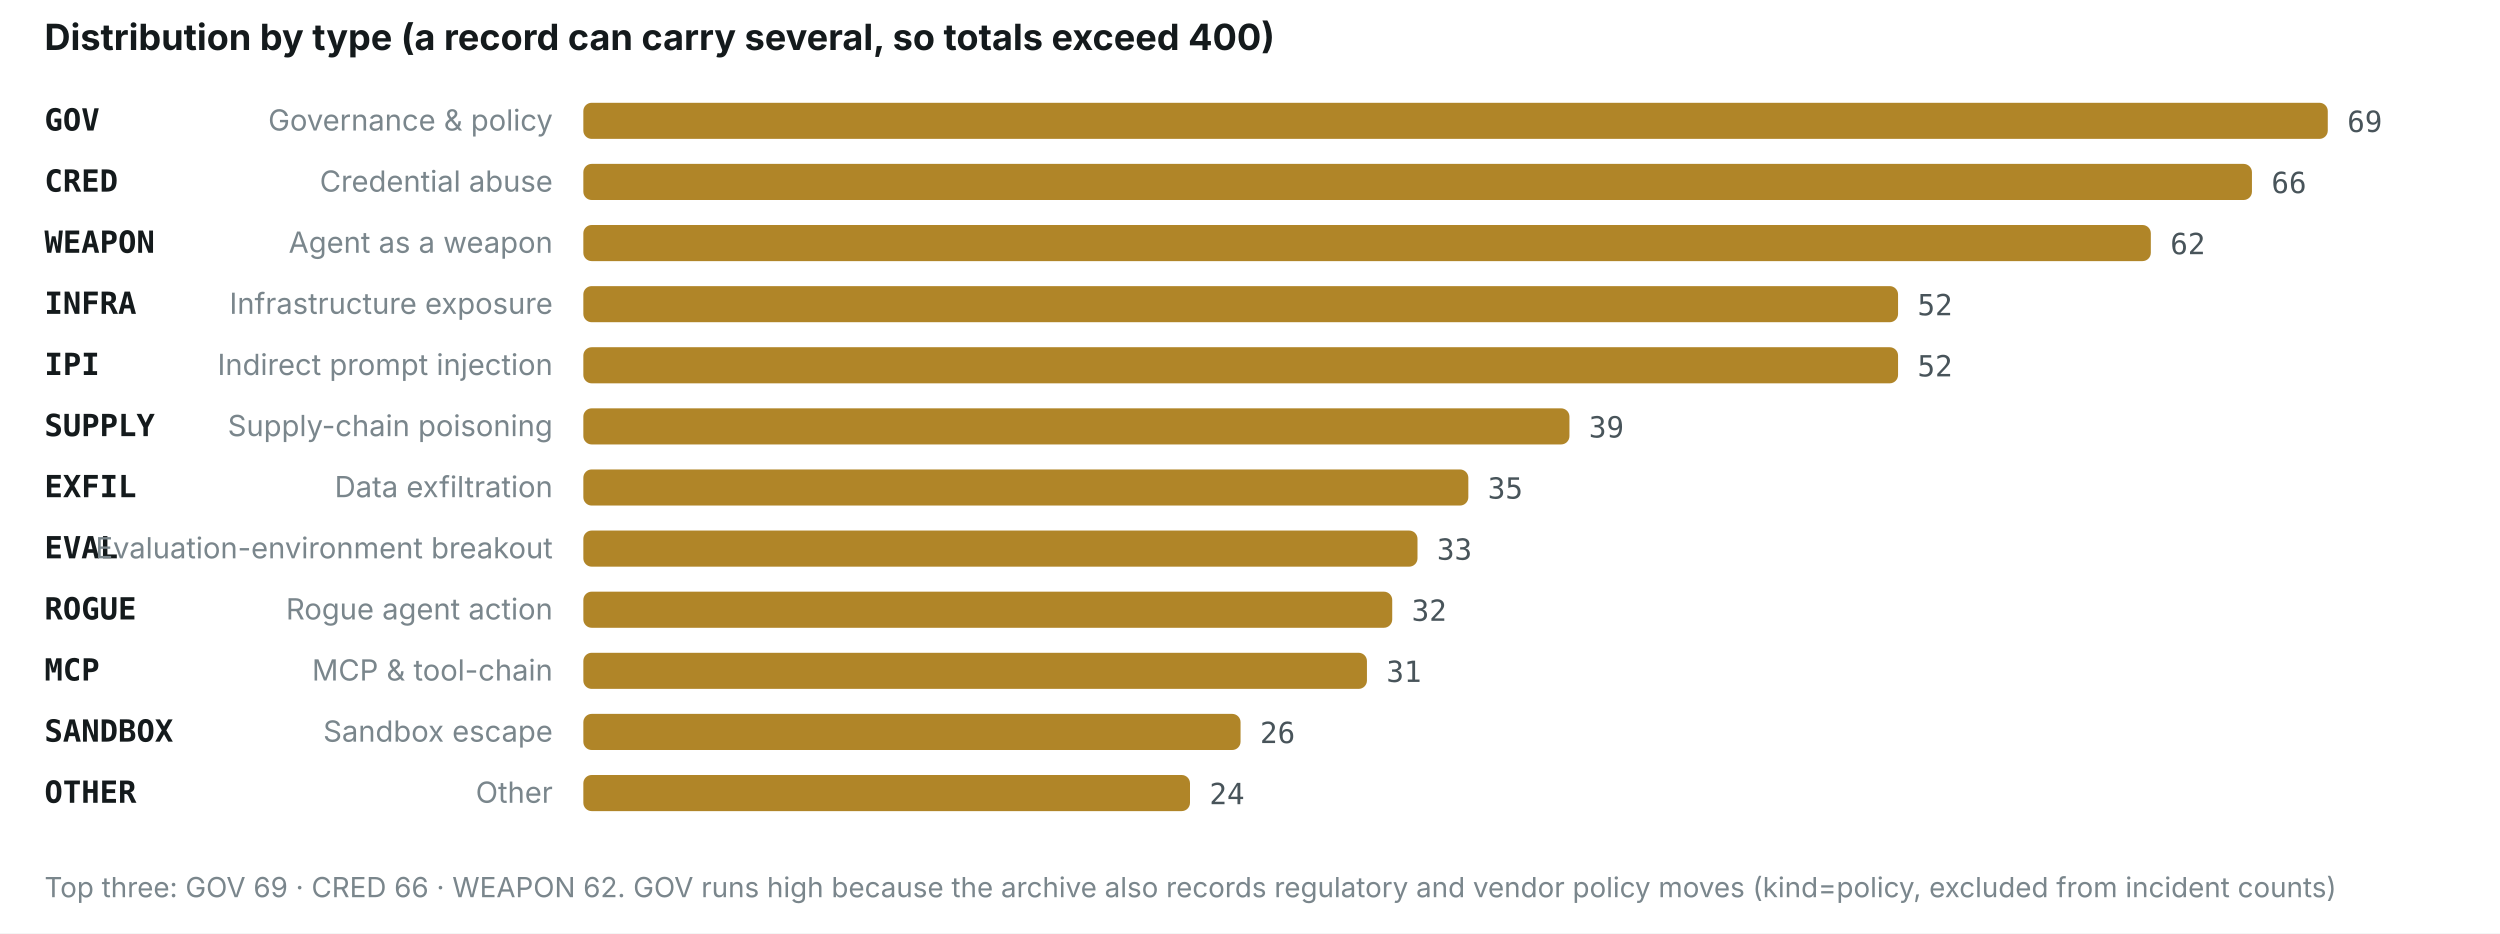
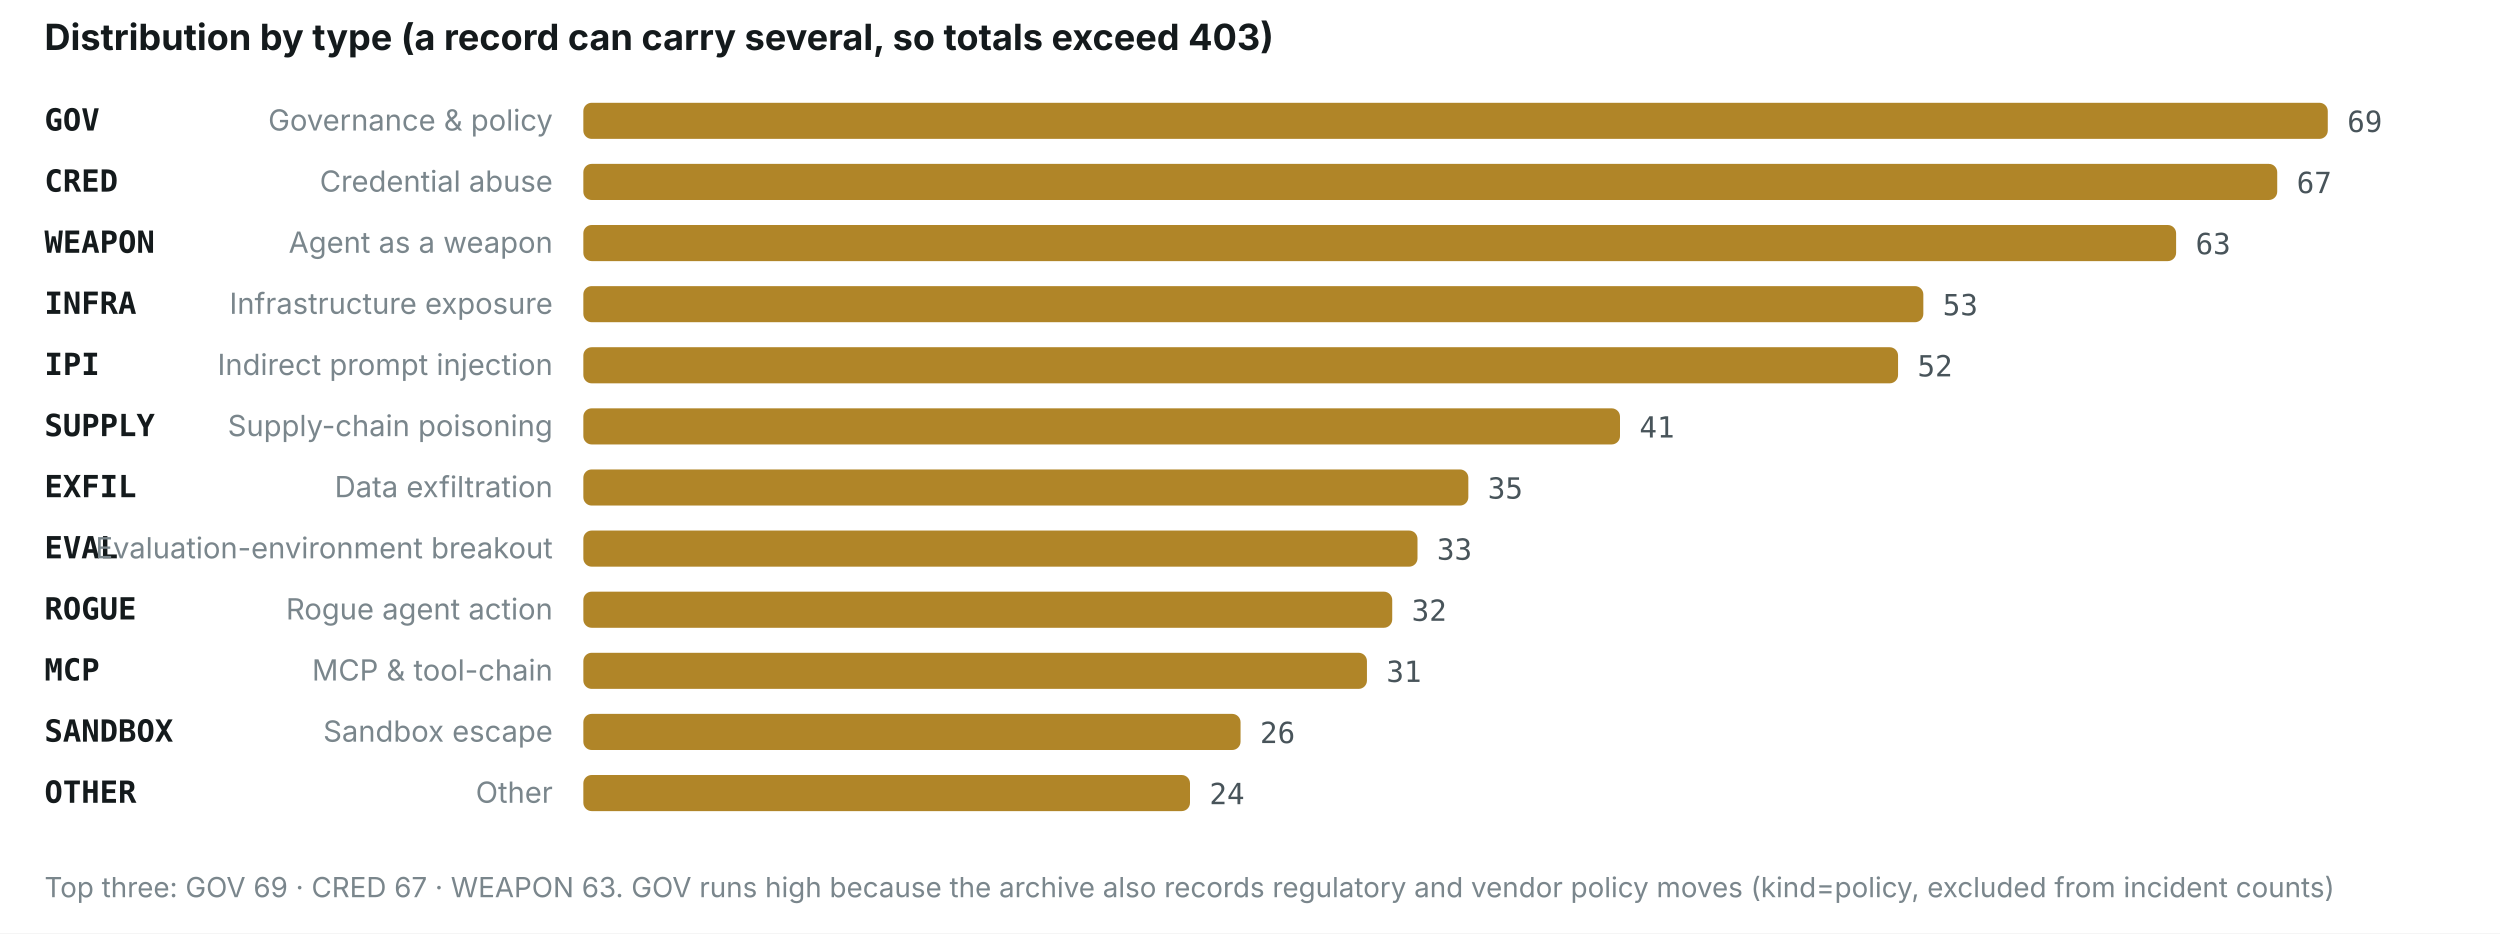
<svg xmlns="http://www.w3.org/2000/svg" viewBox="0 0 900 336" width="900" height="336" role="img" font-family="ui-sans-serif,-apple-system,'Segoe UI','PingFang SC','Microsoft YaHei',sans-serif">
  <rect width="900" height="336" fill="#FFFFFF" />
-   <text x="16" y="18" font-size="13" font-weight="700" fill="#141A1C">Distribution by type (a record can carry several, so totals exceed 400)</text>
+   <text x="16" y="18" font-size="13" font-weight="700" fill="#141A1C">Distribution by type (a record can carry several, so totals exceed 403)</text>
  <text x="16" y="47" font-size="11" fill="#141A1C" font-family="ui-monospace,'SF Mono','Cascadia Mono','Consolas',monospace" font-weight="600">GOV</text>
  <text x="199" y="47" font-size="10.5" text-anchor="end" fill="#7A868C">Governance &amp; policy</text>
  <rect x="210" y="37" width="628.0" height="13" rx="3" fill="#B08528" />
  <text x="845.0" y="47.5" font-size="10.5" fill="#48545A" font-family="ui-monospace,'SF Mono','Cascadia Mono','Consolas',monospace">69</text>
  <text x="16" y="69" font-size="11" fill="#141A1C" font-family="ui-monospace,'SF Mono','Cascadia Mono','Consolas',monospace" font-weight="600">CRED</text>
  <text x="199" y="69" font-size="10.5" text-anchor="end" fill="#7A868C">Credential abuse</text>
-   <rect x="210" y="59" width="600.7" height="13" rx="3" fill="#B08528" />
-   <text x="817.7" y="69.5" font-size="10.5" fill="#48545A" font-family="ui-monospace,'SF Mono','Cascadia Mono','Consolas',monospace">66</text>
+   <rect x="210" y="59" width="609.8" height="13" rx="3" fill="#B08528" />
+   <text x="826.8" y="69.5" font-size="10.5" fill="#48545A" font-family="ui-monospace,'SF Mono','Cascadia Mono','Consolas',monospace">67</text>
  <text x="16" y="91" font-size="11" fill="#141A1C" font-family="ui-monospace,'SF Mono','Cascadia Mono','Consolas',monospace" font-weight="600">WEAPON</text>
  <text x="199" y="91" font-size="10.5" text-anchor="end" fill="#7A868C">Agent as a weapon</text>
-   <rect x="210" y="81" width="564.3" height="13" rx="3" fill="#B08528" />
-   <text x="781.3" y="91.5" font-size="10.5" fill="#48545A" font-family="ui-monospace,'SF Mono','Cascadia Mono','Consolas',monospace">62</text>
+   <rect x="210" y="81" width="573.4" height="13" rx="3" fill="#B08528" />
+   <text x="790.4" y="91.5" font-size="10.5" fill="#48545A" font-family="ui-monospace,'SF Mono','Cascadia Mono','Consolas',monospace">63</text>
  <text x="16" y="113" font-size="11" fill="#141A1C" font-family="ui-monospace,'SF Mono','Cascadia Mono','Consolas',monospace" font-weight="600">INFRA</text>
  <text x="199" y="113" font-size="10.5" text-anchor="end" fill="#7A868C">Infrastructure exposure</text>
-   <rect x="210" y="103" width="473.3" height="13" rx="3" fill="#B08528" />
-   <text x="690.3" y="113.5" font-size="10.5" fill="#48545A" font-family="ui-monospace,'SF Mono','Cascadia Mono','Consolas',monospace">52</text>
+   <rect x="210" y="103" width="482.4" height="13" rx="3" fill="#B08528" />
+   <text x="699.4" y="113.5" font-size="10.5" fill="#48545A" font-family="ui-monospace,'SF Mono','Cascadia Mono','Consolas',monospace">53</text>
  <text x="16" y="135" font-size="11" fill="#141A1C" font-family="ui-monospace,'SF Mono','Cascadia Mono','Consolas',monospace" font-weight="600">IPI</text>
  <text x="199" y="135" font-size="10.5" text-anchor="end" fill="#7A868C">Indirect prompt injection</text>
  <rect x="210" y="125" width="473.3" height="13" rx="3" fill="#B08528" />
  <text x="690.3" y="135.5" font-size="10.5" fill="#48545A" font-family="ui-monospace,'SF Mono','Cascadia Mono','Consolas',monospace">52</text>
  <text x="16" y="157" font-size="11" fill="#141A1C" font-family="ui-monospace,'SF Mono','Cascadia Mono','Consolas',monospace" font-weight="600">SUPPLY</text>
  <text x="199" y="157" font-size="10.5" text-anchor="end" fill="#7A868C">Supply-chain poisoning</text>
-   <rect x="210" y="147" width="355.0" height="13" rx="3" fill="#B08528" />
-   <text x="572.0" y="157.5" font-size="10.5" fill="#48545A" font-family="ui-monospace,'SF Mono','Cascadia Mono','Consolas',monospace">39</text>
+   <rect x="210" y="147" width="373.2" height="13" rx="3" fill="#B08528" />
+   <text x="590.2" y="157.5" font-size="10.5" fill="#48545A" font-family="ui-monospace,'SF Mono','Cascadia Mono','Consolas',monospace">41</text>
  <text x="16" y="179" font-size="11" fill="#141A1C" font-family="ui-monospace,'SF Mono','Cascadia Mono','Consolas',monospace" font-weight="600">EXFIL</text>
  <text x="199" y="179" font-size="10.5" text-anchor="end" fill="#7A868C">Data exfiltration</text>
  <rect x="210" y="169" width="318.6" height="13" rx="3" fill="#B08528" />
  <text x="535.6" y="179.5" font-size="10.5" fill="#48545A" font-family="ui-monospace,'SF Mono','Cascadia Mono','Consolas',monospace">35</text>
  <text x="16" y="201" font-size="11" fill="#141A1C" font-family="ui-monospace,'SF Mono','Cascadia Mono','Consolas',monospace" font-weight="600">EVAL</text>
  <text x="199" y="201" font-size="10.5" text-anchor="end" fill="#7A868C">Evaluation-environment breakout</text>
  <rect x="210" y="191" width="300.3" height="13" rx="3" fill="#B08528" />
  <text x="517.3" y="201.5" font-size="10.5" fill="#48545A" font-family="ui-monospace,'SF Mono','Cascadia Mono','Consolas',monospace">33</text>
  <text x="16" y="223" font-size="11" fill="#141A1C" font-family="ui-monospace,'SF Mono','Cascadia Mono','Consolas',monospace" font-weight="600">ROGUE</text>
  <text x="199" y="223" font-size="10.5" text-anchor="end" fill="#7A868C">Rogue agent action</text>
  <rect x="210" y="213" width="291.2" height="13" rx="3" fill="#B08528" />
  <text x="508.2" y="223.5" font-size="10.5" fill="#48545A" font-family="ui-monospace,'SF Mono','Cascadia Mono','Consolas',monospace">32</text>
  <text x="16" y="245" font-size="11" fill="#141A1C" font-family="ui-monospace,'SF Mono','Cascadia Mono','Consolas',monospace" font-weight="600">MCP</text>
  <text x="199" y="245" font-size="10.5" text-anchor="end" fill="#7A868C">MCP &amp; tool-chain</text>
  <rect x="210" y="235" width="282.1" height="13" rx="3" fill="#B08528" />
  <text x="499.1" y="245.5" font-size="10.5" fill="#48545A" font-family="ui-monospace,'SF Mono','Cascadia Mono','Consolas',monospace">31</text>
  <text x="16" y="267" font-size="11" fill="#141A1C" font-family="ui-monospace,'SF Mono','Cascadia Mono','Consolas',monospace" font-weight="600">SANDBOX</text>
  <text x="199" y="267" font-size="10.5" text-anchor="end" fill="#7A868C">Sandbox escape</text>
  <rect x="210" y="257" width="236.6" height="13" rx="3" fill="#B08528" />
  <text x="453.6" y="267.5" font-size="10.5" fill="#48545A" font-family="ui-monospace,'SF Mono','Cascadia Mono','Consolas',monospace">26</text>
  <text x="16" y="289" font-size="11" fill="#141A1C" font-family="ui-monospace,'SF Mono','Cascadia Mono','Consolas',monospace" font-weight="600">OTHER</text>
  <text x="199" y="289" font-size="10.5" text-anchor="end" fill="#7A868C">Other</text>
  <rect x="210" y="279" width="218.4" height="13" rx="3" fill="#B08528" />
  <text x="435.4" y="289.5" font-size="10.5" fill="#48545A" font-family="ui-monospace,'SF Mono','Cascadia Mono','Consolas',monospace">24</text>
-   <text x="16" y="323" font-size="10" fill="#7A868C">Top three: GOV 69 · CRED 66 · WEAPON 62. GOV runs high because the archive also records regulatory and vendor policy moves (kind=policy, excluded from incident counts)</text>
+   <text x="16" y="323" font-size="10" fill="#7A868C">Top three: GOV 69 · CRED 67 · WEAPON 63. GOV runs high because the archive also records regulatory and vendor policy moves (kind=policy, excluded from incident counts)</text>
</svg>
